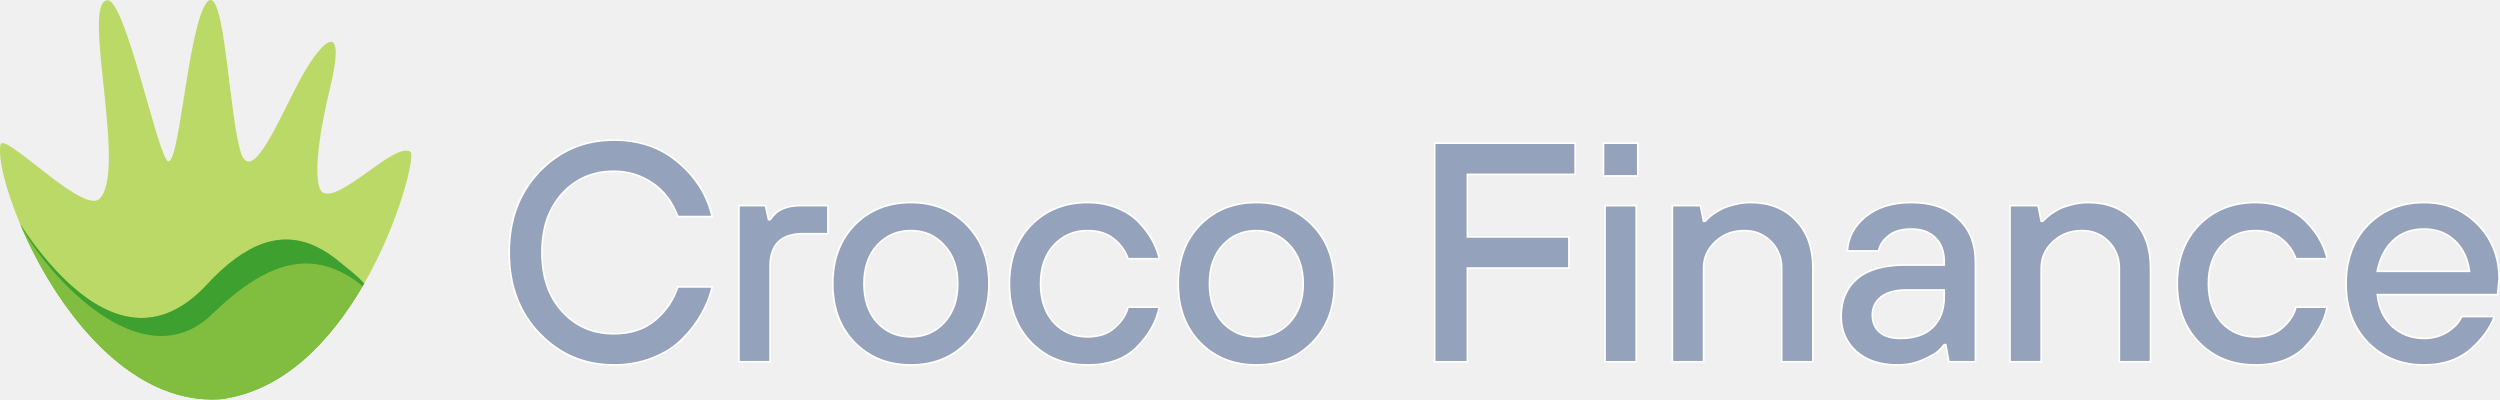
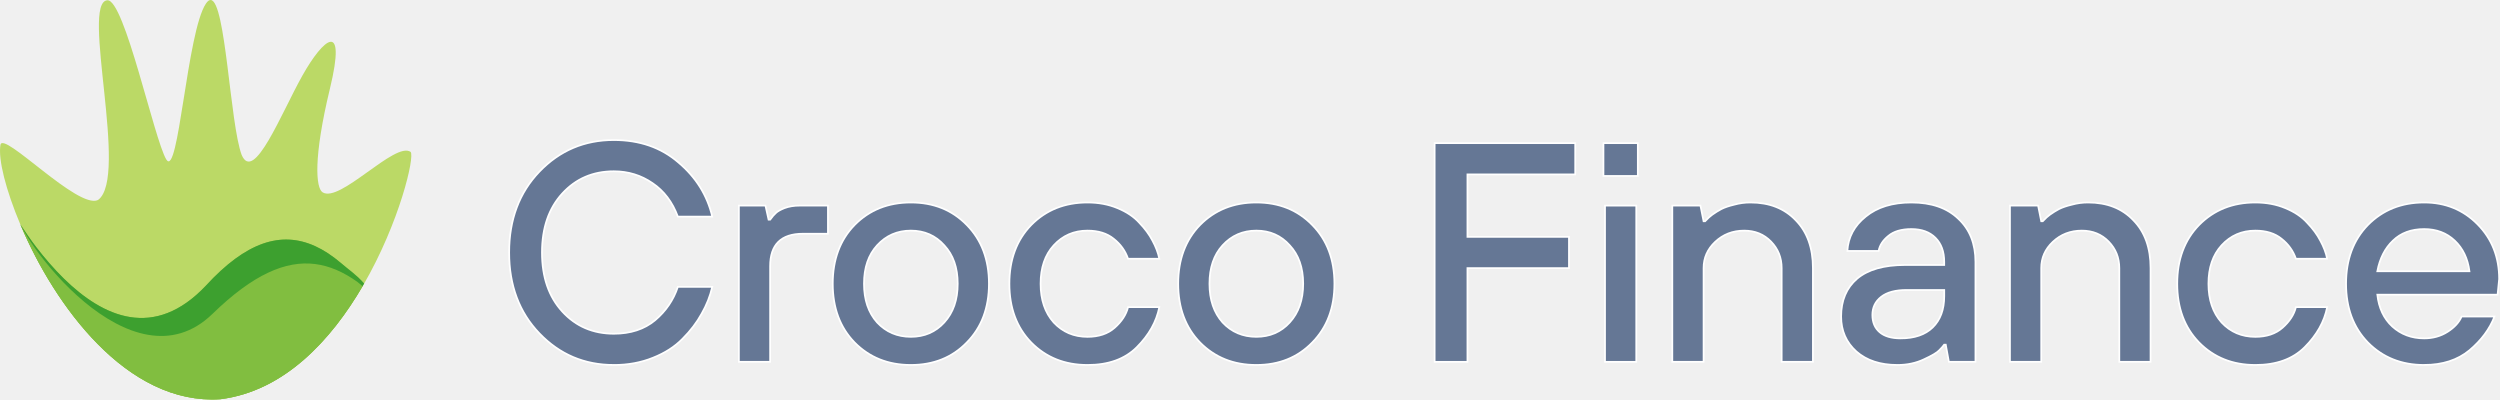
<svg xmlns="http://www.w3.org/2000/svg" width="172.911mm" height="27.63mm" viewBox="0 0 172.911 27.63" version="1.1" id="svg8">
  <defs id="defs2">
    <clipPath clipPathUnits="userSpaceOnUse" id="clipPath1720">
      <circle r="18.456" cy="-489.97" cx="36.694" id="circle1722" style="opacity:1;fill:none;fill-opacity:1;stroke:#000000;stroke-width:0.046;stroke-linecap:round;stroke-linejoin:round;stroke-miterlimit:4;stroke-dasharray:none;stroke-dashoffset:0;stroke-opacity:1" />
    </clipPath>
  </defs>
  <g id="layer1" transform="translate(-556.5962,-103.6531)">
    <text xml:space="preserve" style="font-style:normal;font-weight:normal;font-size:10.583px;line-height:1.25;font-family:sans-serif;letter-spacing:0px;word-spacing:0px;fill:#000000;fill-opacity:1;stroke:none;stroke-width:0.265" x="-75.37" y="-238.074" id="text1439">
      <tspan id="tspan1437" x="-75.37" y="-228.71" style="stroke-width:0.265" />
    </text>
    <flowRoot xml:space="preserve" id="flowRoot1547" style="font-style:normal;font-weight:normal;font-size:40px;line-height:1.25;font-family:sans-serif;letter-spacing:0px;word-spacing:0px;fill:#000000;fill-opacity:1;stroke:none" transform="scale(0.2645833)">
      <flowRegion id="flowRegion1549">
        <rect id="rect1551" width="278.15" height="84.257" x="-75.637" y="-1002.718" />
      </flowRegion>
      <flowPara id="flowPara1553" />
    </flowRoot>
    <path id="path3315" d="m 571.179,103.654 c -0.106,-0.01 -0.22,0.068 -0.343,0.253 -1.312,1.967 -1.897,12.179 -2.74,10.773 -0.843,-1.405 -2.89,-11.091 -4.075,-11.008 -1.86,0.131 1.508,12.267 -0.646,13.813 -1.373,0.678 -6.561,-4.801 -6.748,-3.817 -0.167,1.007 0.37,3.118 1.372,5.501 2.299,5.471 7.32,12.535 13.853,12.094 4.432,-0.565 7.676,-4.122 9.845,-7.847 2.544,-4.369 3.606,-8.97 3.296,-9.259 -1.07,-0.742 -4.893,3.567 -6.087,2.796 -0.462,-0.298 -0.656,-2.348 0.511,-7.175 1.167,-4.827 -0.449,-3.494 -1.906,-0.897 -1.457,2.596 -3.359,7.473 -4.202,5.483 -0.806,-2.165 -1.103,-10.609 -2.128,-10.709 z" style="fill:#bbd966;fill-opacity:1;stroke:none;stroke-width:1.255;stroke-linecap:butt;stroke-linejoin:miter;stroke-miterlimit:4;stroke-dasharray:none;stroke-opacity:1" />
    <path id="path3317" d="m 558.048,119.277 c 2.319,5.456 7.312,12.424 13.803,11.986 4.418,-0.563 7.653,-4.1 9.822,-7.813 -0.121,-0.094 -0.242,-0.216 -0.363,-0.303 -0.473,-0.336 -0.95,-0.612 -1.435,-0.82 -0.485,-0.208 -0.979,-0.348 -1.487,-0.412 -0.508,-0.064 -1.03,-0.051 -1.57,0.047 -0.541,0.098 -1.1,0.28 -1.684,0.556 -0.584,0.276 -1.192,0.644 -1.829,1.114 -0.637,0.47 -1.303,1.041 -2.004,1.723 -0.35,0.341 -0.71,0.619 -1.075,0.84 -0.366,0.221 -0.738,0.385 -1.114,0.498 -0.376,0.113 -0.756,0.176 -1.137,0.193 -0.382,0.017 -0.765,-0.01 -1.147,-0.077 -0.383,-0.066 -0.764,-0.171 -1.143,-0.309 -0.379,-0.138 -0.754,-0.309 -1.124,-0.507 -0.37,-0.198 -0.735,-0.423 -1.091,-0.669 -0.357,-0.246 -0.705,-0.513 -1.044,-0.794 -0.677,-0.564 -1.313,-1.188 -1.888,-1.823 -0.576,-0.636 -1.091,-1.284 -1.528,-1.896 -0.398,-0.558 -0.709,-1.071 -0.961,-1.533 z" style="fill:#81be40;fill-opacity:1;stroke:none;stroke-width:1.255;stroke-linecap:butt;stroke-linejoin:miter;stroke-miterlimit:4;stroke-dasharray:none;stroke-opacity:1" />
    <path id="path3319" d="m 557.998,119.17 c 0.015,0.035 0.035,0.073 0.05,0.108 2.319,5.456 7.312,12.424 13.803,11.986 4.418,-0.563 7.653,-4.1 9.822,-7.813 0.01,-0.012 0.016,-0.023 0.023,-0.035 -0.512,-0.596 -1.022,-1.149 -1.531,-1.581 -0.294,-0.249 -0.587,-0.47 -0.881,-0.663 -0.294,-0.193 -0.589,-0.357 -0.885,-0.492 -0.296,-0.135 -0.592,-0.24 -0.89,-0.316 -0.298,-0.076 -0.598,-0.122 -0.899,-0.137 -0.302,-0.015 -0.606,0 -0.912,0.047 -0.306,0.047 -0.615,0.125 -0.928,0.235 -0.312,0.11 -0.628,0.252 -0.947,0.427 -0.319,0.175 -0.641,0.382 -0.968,0.623 -0.327,0.241 -0.658,0.515 -0.994,0.823 -0.336,0.308 -0.676,0.65 -1.022,1.027 -0.446,0.472 -0.892,0.861 -1.336,1.174 -0.444,0.313 -0.885,0.55 -1.323,0.72 -0.438,0.17 -0.872,0.273 -1.302,0.317 -0.429,0.044 -0.854,0.029 -1.272,-0.036 -0.418,-0.065 -0.829,-0.181 -1.232,-0.339 -0.403,-0.158 -0.798,-0.358 -1.184,-0.592 -0.386,-0.234 -0.761,-0.501 -1.126,-0.794 -0.365,-0.293 -0.719,-0.611 -1.06,-0.946 -0.682,-0.67 -1.315,-1.408 -1.885,-2.146 -0.423,-0.548 -0.772,-1.074 -1.122,-1.595 z" style="fill:#81be40;fill-opacity:1;stroke:none;stroke-width:1.255;stroke-linecap:butt;stroke-linejoin:miter;stroke-miterlimit:4;stroke-dasharray:none;stroke-opacity:1" />
    <path id="path3321" d="m 558.048,119.277 c 0.252,0.463 0.563,0.975 0.961,1.533 0.436,0.612 0.952,1.26 1.528,1.896 0.576,0.636 1.211,1.26 1.888,1.823 0.338,0.282 0.687,0.549 1.044,0.794 0.357,0.246 0.722,0.471 1.091,0.669 0.37,0.198 0.745,0.369 1.124,0.507 0.379,0.138 0.76,0.243 1.143,0.309 0.383,0.066 0.766,0.094 1.147,0.077 0.382,-0.017 0.761,-0.08 1.137,-0.193 0.376,-0.113 0.748,-0.277 1.114,-0.498 0.366,-0.221 0.725,-0.499 1.075,-0.84 0.701,-0.681 1.367,-1.253 2.004,-1.723 0.637,-0.47 1.245,-0.839 1.829,-1.114 0.584,-0.276 1.143,-0.458 1.684,-0.556 0.541,-0.098 1.063,-0.111 1.57,-0.047 0.508,0.064 1.002,0.204 1.487,0.412 0.485,0.208 0.962,0.484 1.435,0.82 0.121,0.086 0.242,0.209 0.363,0.303 0.01,-0.012 0.105,-0.175 0.112,-0.186 -0.512,-0.596 -1.111,-0.997 -1.62,-1.429 -0.294,-0.249 -0.587,-0.47 -0.881,-0.663 -0.294,-0.193 -0.589,-0.357 -0.884,-0.492 -0.296,-0.135 -0.592,-0.24 -0.89,-0.316 -0.298,-0.076 -0.598,-0.122 -0.899,-0.137 -0.302,-0.015 -0.606,0 -0.912,0.047 -0.306,0.047 -0.616,0.125 -0.928,0.235 -0.312,0.11 -0.628,0.252 -0.947,0.427 -0.319,0.175 -0.641,0.382 -0.968,0.623 -0.327,0.241 -0.658,0.515 -0.994,0.823 -0.336,0.308 -0.676,0.65 -1.022,1.027 -0.446,0.472 -0.892,0.861 -1.336,1.174 -0.444,0.313 -0.885,0.55 -1.323,0.72 -0.438,0.17 -0.872,0.273 -1.302,0.317 -0.429,0.044 -0.854,0.029 -1.271,-0.036 -0.418,-0.065 -0.829,-0.181 -1.232,-0.339 -0.403,-0.158 -0.798,-0.358 -1.184,-0.592 -0.385,-0.234 -0.761,-0.501 -1.126,-0.794 -0.365,-0.293 -0.719,-0.611 -1.06,-0.946 -0.683,-0.67 -1.315,-1.408 -1.885,-2.146 -0.423,-0.548 -0.772,-1.074 -1.122,-1.595 0.015,0.035 0.035,0.073 0.05,0.108 z" style="fill:#3da02f;fill-opacity:1;stroke:none;stroke-width:1.255;stroke-linecap:butt;stroke-linejoin:miter;stroke-miterlimit:4;stroke-dasharray:none;stroke-opacity:1" />
-     <path id="path7328" style="font-style:normal;font-variant:normal;font-weight:500;font-stretch:normal;font-size:21.607px;line-height:1.25;font-family:'TT Hoves';-inkscape-font-specification:'TT Hoves Medium';letter-spacing:-0.315px;word-spacing:0px;fill:#94a2bb;fill-opacity:1;stroke:#ffffff;stroke-width:0.12;stroke-miterlimit:4;stroke-dasharray:none;stroke-opacity:1" d="m 599.05,128.895 q -3.047,0 -5.142,-2.182 -2.096,-2.182 -2.096,-5.596 0,-3.414 2.096,-5.596 2.096,-2.182 5.142,-2.182 2.679,0 4.473,1.556 1.815,1.534 2.334,3.738 h -2.377 q -0.562,-1.512 -1.75,-2.312 -1.188,-0.821 -2.679,-0.821 -2.161,0 -3.565,1.534 -1.404,1.534 -1.404,4.084 0,2.55 1.404,4.084 1.404,1.534 3.565,1.534 1.729,0 2.852,-0.929 1.124,-0.951 1.577,-2.312 h 2.377 q -0.216,0.951 -0.735,1.858 -0.497,0.907 -1.318,1.729 -0.799,0.821 -2.053,1.318 -1.232,0.497 -2.701,0.497 z" />
-     <path id="path7330" style="font-style:normal;font-variant:normal;font-weight:500;font-stretch:normal;font-size:21.607px;line-height:1.25;font-family:'TT Hoves';-inkscape-font-specification:'TT Hoves Medium';letter-spacing:-0.315px;word-spacing:0px;fill:#94a2bb;fill-opacity:1;stroke:#ffffff;stroke-width:0.12;stroke-miterlimit:4;stroke-dasharray:none;stroke-opacity:1" d="m 607.701,128.679 v -10.804 h 1.837 l 0.216,0.972 h 0.108 q 0.216,-0.302 0.389,-0.454 0.173,-0.173 0.605,-0.346 0.454,-0.173 1.059,-0.173 h 1.945 v 1.945 h -1.729 q -2.269,0 -2.269,2.247 v 6.612 z" />
-     <path id="path7332" style="font-style:normal;font-variant:normal;font-weight:500;font-stretch:normal;font-size:21.607px;line-height:1.25;font-family:'TT Hoves';-inkscape-font-specification:'TT Hoves Medium';letter-spacing:-0.315px;word-spacing:0px;fill:#94a2bb;fill-opacity:1;stroke:#ffffff;stroke-width:0.12;stroke-miterlimit:4;stroke-dasharray:none;stroke-opacity:1" d="m 623.462,127.339 q -1.512,1.556 -3.868,1.556 -2.355,0 -3.889,-1.556 -1.512,-1.556 -1.512,-4.062 0,-2.506 1.512,-4.062 1.534,-1.556 3.889,-1.556 2.355,0 3.868,1.556 1.534,1.556 1.534,4.062 0,2.506 -1.534,4.062 z m -6.201,-1.383 q 0.929,0.994 2.334,0.994 1.404,0 2.312,-0.994 0.929,-1.016 0.929,-2.679 0,-1.664 -0.929,-2.658 -0.907,-1.016 -2.312,-1.016 -1.404,0 -2.334,1.016 -0.907,0.994 -0.907,2.658 0,1.664 0.907,2.679 z" />
-     <path id="path7334" style="font-style:normal;font-variant:normal;font-weight:500;font-stretch:normal;font-size:21.607px;line-height:1.25;font-family:'TT Hoves';-inkscape-font-specification:'TT Hoves Medium';letter-spacing:-0.315px;word-spacing:0px;fill:#94a2bb;fill-opacity:1;stroke:#ffffff;stroke-width:0.12;stroke-miterlimit:4;stroke-dasharray:none;stroke-opacity:1" d="m 631.811,128.895 q -2.355,0 -3.889,-1.556 -1.512,-1.556 -1.512,-4.062 0,-2.506 1.512,-4.062 1.534,-1.556 3.889,-1.556 1.145,0 2.074,0.389 0.951,0.389 1.512,1.016 0.583,0.605 0.907,1.232 0.346,0.627 0.475,1.253 h -2.161 q -0.281,-0.821 -0.994,-1.383 -0.691,-0.562 -1.815,-0.562 -1.404,0 -2.334,1.016 -0.907,0.994 -0.907,2.658 0,1.664 0.907,2.679 0.929,0.994 2.334,0.994 1.167,0 1.88,-0.627 0.735,-0.648 0.929,-1.426 h 2.161 q -0.302,1.512 -1.556,2.766 -1.232,1.232 -3.414,1.232 z" />
-     <path id="path7336" style="font-style:normal;font-variant:normal;font-weight:500;font-stretch:normal;font-size:21.607px;line-height:1.25;font-family:'TT Hoves';-inkscape-font-specification:'TT Hoves Medium';letter-spacing:-0.315px;word-spacing:0px;fill:#94a2bb;fill-opacity:1;stroke:#ffffff;stroke-width:0.12;stroke-miterlimit:4;stroke-dasharray:none;stroke-opacity:1" d="m 647.356,127.339 q -1.512,1.556 -3.868,1.556 -2.355,0 -3.889,-1.556 -1.512,-1.556 -1.512,-4.062 0,-2.506 1.512,-4.062 1.534,-1.556 3.889,-1.556 2.355,0 3.868,1.556 1.534,1.556 1.534,4.062 0,2.506 -1.534,4.062 z m -6.201,-1.383 q 0.929,0.994 2.334,0.994 1.404,0 2.312,-0.994 0.929,-1.016 0.929,-2.679 0,-1.664 -0.929,-2.658 -0.907,-1.016 -2.312,-1.016 -1.404,0 -2.334,1.016 -0.907,0.994 -0.907,2.658 0,1.664 0.907,2.679 z" />
-     <path id="path7338" style="font-style:normal;font-variant:normal;font-weight:500;font-stretch:normal;font-size:21.607px;line-height:1.25;font-family:'TT Hoves';-inkscape-font-specification:'TT Hoves Medium';letter-spacing:-0.315px;word-spacing:0px;fill:#94a2bb;fill-opacity:1;stroke:#ffffff;stroke-width:0.12;stroke-miterlimit:4;stroke-dasharray:none;stroke-opacity:1" d="m 655.822,128.679 v -15.125 h 9.723 v 2.161 h -7.454 v 4.321 h 7.022 v 2.161 h -7.022 v 6.482 z" />
-     <path id="path7340" style="font-style:normal;font-variant:normal;font-weight:500;font-stretch:normal;font-size:21.607px;line-height:1.25;font-family:'TT Hoves';-inkscape-font-specification:'TT Hoves Medium';letter-spacing:-0.315px;word-spacing:0px;fill:#94a2bb;fill-opacity:1;stroke:#ffffff;stroke-width:0.12;stroke-miterlimit:4;stroke-dasharray:none;stroke-opacity:1" d="m 667.606,128.679 v -10.804 h 2.161 v 10.804 z m -0.108,-12.856 v -2.269 h 2.377 v 2.269 z" />
-     <path id="path7342" style="font-style:normal;font-variant:normal;font-weight:500;font-stretch:normal;font-size:21.607px;line-height:1.25;font-family:'TT Hoves';-inkscape-font-specification:'TT Hoves Medium';letter-spacing:-0.315px;word-spacing:0px;fill:#94a2bb;fill-opacity:1;stroke:#ffffff;stroke-width:0.12;stroke-miterlimit:4;stroke-dasharray:none;stroke-opacity:1" d="m 672.261,128.679 v -10.804 h 1.945 l 0.216,1.08 h 0.108 q 0.043,-0.043 0.13,-0.13 0.086,-0.108 0.367,-0.324 0.302,-0.216 0.627,-0.389 0.346,-0.173 0.886,-0.302 0.54,-0.151 1.124,-0.151 1.966,0 3.133,1.232 1.188,1.21 1.188,3.306 v 6.482 h -2.161 v -6.482 q 0,-1.08 -0.735,-1.837 -0.735,-0.756 -1.858,-0.756 -1.188,0 -2.009,0.778 -0.799,0.756 -0.799,1.815 v 6.482 z" />
-     <path id="path7344" style="font-style:normal;font-variant:normal;font-weight:500;font-stretch:normal;font-size:21.607px;line-height:1.25;font-family:'TT Hoves';-inkscape-font-specification:'TT Hoves Medium';letter-spacing:-0.315px;word-spacing:0px;fill:#94a2bb;fill-opacity:1;stroke:#ffffff;stroke-width:0.12;stroke-miterlimit:4;stroke-dasharray:none;stroke-opacity:1" d="m 687.827,128.895 q -1.772,0 -2.831,-0.929 -1.059,-0.951 -1.059,-2.42 0,-1.664 1.102,-2.614 1.124,-0.951 3.327,-0.951 h 2.701 v -0.216 q 0,-1.059 -0.605,-1.664 -0.605,-0.605 -1.664,-0.605 -1.037,0 -1.599,0.475 -0.562,0.454 -0.67,1.037 h -2.161 q 0.086,-1.426 1.275,-2.377 1.188,-0.972 3.155,-0.972 2.074,0 3.241,1.124 1.188,1.102 1.188,2.982 v 6.914 h -1.837 l -0.216,-1.188 h -0.108 q -0.108,0.151 -0.346,0.389 -0.216,0.238 -1.059,0.627 -0.821,0.389 -1.837,0.389 z m 0.216,-1.837 q 1.448,0 2.226,-0.756 0.799,-0.778 0.799,-2.161 v -0.432 h -2.593 q -1.167,0 -1.772,0.475 -0.605,0.475 -0.605,1.253 0,0.756 0.497,1.188 0.497,0.432 1.448,0.432 z" />
-     <path id="path7346" style="font-style:normal;font-variant:normal;font-weight:500;font-stretch:normal;font-size:21.607px;line-height:1.25;font-family:'TT Hoves';-inkscape-font-specification:'TT Hoves Medium';letter-spacing:-0.315px;word-spacing:0px;fill:#94a2bb;fill-opacity:1;stroke:#ffffff;stroke-width:0.12;stroke-miterlimit:4;stroke-dasharray:none;stroke-opacity:1" d="m 695.614,128.679 v -10.804 h 1.945 l 0.216,1.08 h 0.108 q 0.043,-0.043 0.13,-0.13 0.086,-0.108 0.367,-0.324 0.302,-0.216 0.627,-0.389 0.346,-0.173 0.886,-0.302 0.54,-0.151 1.124,-0.151 1.966,0 3.133,1.232 1.188,1.21 1.188,3.306 v 6.482 h -2.161 v -6.482 q 0,-1.08 -0.735,-1.837 -0.735,-0.756 -1.858,-0.756 -1.188,0 -2.009,0.778 -0.799,0.756 -0.799,1.815 v 6.482 z" />
-     <path id="path7348" style="font-style:normal;font-variant:normal;font-weight:500;font-stretch:normal;font-size:21.607px;line-height:1.25;font-family:'TT Hoves';-inkscape-font-specification:'TT Hoves Medium';letter-spacing:-0.315px;word-spacing:0px;fill:#94a2bb;fill-opacity:1;stroke:#ffffff;stroke-width:0.12;stroke-miterlimit:4;stroke-dasharray:none;stroke-opacity:1" d="m 712.585,128.895 q -2.355,0 -3.889,-1.556 -1.512,-1.556 -1.512,-4.062 0,-2.506 1.512,-4.062 1.534,-1.556 3.889,-1.556 1.145,0 2.074,0.389 0.951,0.389 1.512,1.016 0.583,0.605 0.907,1.232 0.346,0.627 0.475,1.253 h -2.161 q -0.281,-0.821 -0.994,-1.383 -0.691,-0.562 -1.815,-0.562 -1.404,0 -2.334,1.016 -0.907,0.994 -0.907,2.658 0,1.664 0.907,2.679 0.929,0.994 2.334,0.994 1.167,0 1.88,-0.627 0.735,-0.648 0.929,-1.426 h 2.161 q -0.302,1.512 -1.556,2.766 -1.232,1.232 -3.414,1.232 z" />
-     <path id="path7350" style="font-style:normal;font-variant:normal;font-weight:500;font-stretch:normal;font-size:21.607px;line-height:1.25;font-family:'TT Hoves';-inkscape-font-specification:'TT Hoves Medium';letter-spacing:-0.315px;word-spacing:0px;fill:#94a2bb;fill-opacity:1;stroke:#ffffff;stroke-width:0.12;stroke-miterlimit:4;stroke-dasharray:none;stroke-opacity:1" d="m 724.262,128.895 q -2.355,0 -3.889,-1.556 -1.512,-1.556 -1.512,-4.062 0,-2.506 1.512,-4.062 1.534,-1.556 3.889,-1.556 2.204,0 3.695,1.512 1.491,1.512 1.491,3.781 l -0.108,1.08 h -8.319 q 0.151,1.383 1.037,2.204 0.907,0.821 2.204,0.821 0.907,0 1.621,-0.454 0.713,-0.454 0.972,-1.059 h 2.269 q -0.497,1.296 -1.729,2.334 -1.232,1.016 -3.133,1.016 z m -3.241,-6.482 h 6.374 q -0.173,-1.318 -1.016,-2.117 -0.843,-0.799 -2.117,-0.799 -1.34,0 -2.161,0.799 -0.821,0.778 -1.08,2.117 z" />
+     <path id="path7328" style="font-style:normal;font-variant:normal;font-weight:500;font-stretch:normal;font-size:21.607px;line-height:1.25;font-family:'TT Hoves';-inkscape-font-specification:'TT Hoves Medium';letter-spacing:-0.315px;word-spacing:0px;fill:#657795;fill-opacity:1;stroke:#ffffff;stroke-width:0.12;stroke-miterlimit:4;stroke-dasharray:none;stroke-opacity:1" d="m 599.05,128.895 q -3.047,0 -5.142,-2.182 -2.096,-2.182 -2.096,-5.596 0,-3.414 2.096,-5.596 2.096,-2.182 5.142,-2.182 2.679,0 4.473,1.556 1.815,1.534 2.334,3.738 h -2.377 q -0.562,-1.512 -1.75,-2.312 -1.188,-0.821 -2.679,-0.821 -2.161,0 -3.565,1.534 -1.404,1.534 -1.404,4.084 0,2.55 1.404,4.084 1.404,1.534 3.565,1.534 1.729,0 2.852,-0.929 1.124,-0.951 1.577,-2.312 h 2.377 q -0.216,0.951 -0.735,1.858 -0.497,0.907 -1.318,1.729 -0.799,0.821 -2.053,1.318 -1.232,0.497 -2.701,0.497 z" />
+     <path id="path7330" style="font-style:normal;font-variant:normal;font-weight:500;font-stretch:normal;font-size:21.607px;line-height:1.25;font-family:'TT Hoves';-inkscape-font-specification:'TT Hoves Medium';letter-spacing:-0.315px;word-spacing:0px;fill:#657795;fill-opacity:1;stroke:#ffffff;stroke-width:0.12;stroke-miterlimit:4;stroke-dasharray:none;stroke-opacity:1" d="m 607.701,128.679 v -10.804 h 1.837 l 0.216,0.972 h 0.108 q 0.216,-0.302 0.389,-0.454 0.173,-0.173 0.605,-0.346 0.454,-0.173 1.059,-0.173 h 1.945 v 1.945 h -1.729 q -2.269,0 -2.269,2.247 v 6.612 z" />
+     <path id="path7332" style="font-style:normal;font-variant:normal;font-weight:500;font-stretch:normal;font-size:21.607px;line-height:1.25;font-family:'TT Hoves';-inkscape-font-specification:'TT Hoves Medium';letter-spacing:-0.315px;word-spacing:0px;fill:#657795;fill-opacity:1;stroke:#ffffff;stroke-width:0.12;stroke-miterlimit:4;stroke-dasharray:none;stroke-opacity:1" d="m 623.462,127.339 q -1.512,1.556 -3.868,1.556 -2.355,0 -3.889,-1.556 -1.512,-1.556 -1.512,-4.062 0,-2.506 1.512,-4.062 1.534,-1.556 3.889,-1.556 2.355,0 3.868,1.556 1.534,1.556 1.534,4.062 0,2.506 -1.534,4.062 z m -6.201,-1.383 q 0.929,0.994 2.334,0.994 1.404,0 2.312,-0.994 0.929,-1.016 0.929,-2.679 0,-1.664 -0.929,-2.658 -0.907,-1.016 -2.312,-1.016 -1.404,0 -2.334,1.016 -0.907,0.994 -0.907,2.658 0,1.664 0.907,2.679 z" />
+     <path id="path7334" style="font-style:normal;font-variant:normal;font-weight:500;font-stretch:normal;font-size:21.607px;line-height:1.25;font-family:'TT Hoves';-inkscape-font-specification:'TT Hoves Medium';letter-spacing:-0.315px;word-spacing:0px;fill:#657795;fill-opacity:1;stroke:#ffffff;stroke-width:0.12;stroke-miterlimit:4;stroke-dasharray:none;stroke-opacity:1" d="m 631.811,128.895 q -2.355,0 -3.889,-1.556 -1.512,-1.556 -1.512,-4.062 0,-2.506 1.512,-4.062 1.534,-1.556 3.889,-1.556 1.145,0 2.074,0.389 0.951,0.389 1.512,1.016 0.583,0.605 0.907,1.232 0.346,0.627 0.475,1.253 h -2.161 q -0.281,-0.821 -0.994,-1.383 -0.691,-0.562 -1.815,-0.562 -1.404,0 -2.334,1.016 -0.907,0.994 -0.907,2.658 0,1.664 0.907,2.679 0.929,0.994 2.334,0.994 1.167,0 1.88,-0.627 0.735,-0.648 0.929,-1.426 h 2.161 q -0.302,1.512 -1.556,2.766 -1.232,1.232 -3.414,1.232 z" />
+     <path id="path7336" style="font-style:normal;font-variant:normal;font-weight:500;font-stretch:normal;font-size:21.607px;line-height:1.25;font-family:'TT Hoves';-inkscape-font-specification:'TT Hoves Medium';letter-spacing:-0.315px;word-spacing:0px;fill:#657795;fill-opacity:1;stroke:#ffffff;stroke-width:0.12;stroke-miterlimit:4;stroke-dasharray:none;stroke-opacity:1" d="m 647.356,127.339 q -1.512,1.556 -3.868,1.556 -2.355,0 -3.889,-1.556 -1.512,-1.556 -1.512,-4.062 0,-2.506 1.512,-4.062 1.534,-1.556 3.889,-1.556 2.355,0 3.868,1.556 1.534,1.556 1.534,4.062 0,2.506 -1.534,4.062 z m -6.201,-1.383 q 0.929,0.994 2.334,0.994 1.404,0 2.312,-0.994 0.929,-1.016 0.929,-2.679 0,-1.664 -0.929,-2.658 -0.907,-1.016 -2.312,-1.016 -1.404,0 -2.334,1.016 -0.907,0.994 -0.907,2.658 0,1.664 0.907,2.679 z" />
+     <path id="path7338" style="font-style:normal;font-variant:normal;font-weight:500;font-stretch:normal;font-size:21.607px;line-height:1.25;font-family:'TT Hoves';-inkscape-font-specification:'TT Hoves Medium';letter-spacing:-0.315px;word-spacing:0px;fill:#657795;fill-opacity:1;stroke:#ffffff;stroke-width:0.12;stroke-miterlimit:4;stroke-dasharray:none;stroke-opacity:1" d="m 655.822,128.679 v -15.125 h 9.723 v 2.161 h -7.454 v 4.321 h 7.022 v 2.161 h -7.022 v 6.482 z" />
+     <path id="path7340" style="font-style:normal;font-variant:normal;font-weight:500;font-stretch:normal;font-size:21.607px;line-height:1.25;font-family:'TT Hoves';-inkscape-font-specification:'TT Hoves Medium';letter-spacing:-0.315px;word-spacing:0px;fill:#657795;fill-opacity:1;stroke:#ffffff;stroke-width:0.12;stroke-miterlimit:4;stroke-dasharray:none;stroke-opacity:1" d="m 667.606,128.679 v -10.804 h 2.161 v 10.804 z m -0.108,-12.856 v -2.269 h 2.377 v 2.269 z" />
+     <path id="path7342" style="font-style:normal;font-variant:normal;font-weight:500;font-stretch:normal;font-size:21.607px;line-height:1.25;font-family:'TT Hoves';-inkscape-font-specification:'TT Hoves Medium';letter-spacing:-0.315px;word-spacing:0px;fill:#657795;fill-opacity:1;stroke:#ffffff;stroke-width:0.12;stroke-miterlimit:4;stroke-dasharray:none;stroke-opacity:1" d="m 672.261,128.679 v -10.804 h 1.945 l 0.216,1.08 h 0.108 q 0.043,-0.043 0.13,-0.13 0.086,-0.108 0.367,-0.324 0.302,-0.216 0.627,-0.389 0.346,-0.173 0.886,-0.302 0.54,-0.151 1.124,-0.151 1.966,0 3.133,1.232 1.188,1.21 1.188,3.306 v 6.482 h -2.161 v -6.482 q 0,-1.08 -0.735,-1.837 -0.735,-0.756 -1.858,-0.756 -1.188,0 -2.009,0.778 -0.799,0.756 -0.799,1.815 v 6.482 z" />
+     <path id="path7344" style="font-style:normal;font-variant:normal;font-weight:500;font-stretch:normal;font-size:21.607px;line-height:1.25;font-family:'TT Hoves';-inkscape-font-specification:'TT Hoves Medium';letter-spacing:-0.315px;word-spacing:0px;fill:#657795;fill-opacity:1;stroke:#ffffff;stroke-width:0.12;stroke-miterlimit:4;stroke-dasharray:none;stroke-opacity:1" d="m 687.827,128.895 q -1.772,0 -2.831,-0.929 -1.059,-0.951 -1.059,-2.42 0,-1.664 1.102,-2.614 1.124,-0.951 3.327,-0.951 h 2.701 v -0.216 q 0,-1.059 -0.605,-1.664 -0.605,-0.605 -1.664,-0.605 -1.037,0 -1.599,0.475 -0.562,0.454 -0.67,1.037 h -2.161 q 0.086,-1.426 1.275,-2.377 1.188,-0.972 3.155,-0.972 2.074,0 3.241,1.124 1.188,1.102 1.188,2.982 v 6.914 h -1.837 l -0.216,-1.188 h -0.108 q -0.108,0.151 -0.346,0.389 -0.216,0.238 -1.059,0.627 -0.821,0.389 -1.837,0.389 z m 0.216,-1.837 q 1.448,0 2.226,-0.756 0.799,-0.778 0.799,-2.161 v -0.432 h -2.593 q -1.167,0 -1.772,0.475 -0.605,0.475 -0.605,1.253 0,0.756 0.497,1.188 0.497,0.432 1.448,0.432 z" />
+     <path id="path7346" style="font-style:normal;font-variant:normal;font-weight:500;font-stretch:normal;font-size:21.607px;line-height:1.25;font-family:'TT Hoves';-inkscape-font-specification:'TT Hoves Medium';letter-spacing:-0.315px;word-spacing:0px;fill:#657795;fill-opacity:1;stroke:#ffffff;stroke-width:0.12;stroke-miterlimit:4;stroke-dasharray:none;stroke-opacity:1" d="m 695.614,128.679 v -10.804 h 1.945 l 0.216,1.08 h 0.108 q 0.043,-0.043 0.13,-0.13 0.086,-0.108 0.367,-0.324 0.302,-0.216 0.627,-0.389 0.346,-0.173 0.886,-0.302 0.54,-0.151 1.124,-0.151 1.966,0 3.133,1.232 1.188,1.21 1.188,3.306 v 6.482 h -2.161 v -6.482 q 0,-1.08 -0.735,-1.837 -0.735,-0.756 -1.858,-0.756 -1.188,0 -2.009,0.778 -0.799,0.756 -0.799,1.815 v 6.482 z" />
+     <path id="path7348" style="font-style:normal;font-variant:normal;font-weight:500;font-stretch:normal;font-size:21.607px;line-height:1.25;font-family:'TT Hoves';-inkscape-font-specification:'TT Hoves Medium';letter-spacing:-0.315px;word-spacing:0px;fill:#657795;fill-opacity:1;stroke:#ffffff;stroke-width:0.12;stroke-miterlimit:4;stroke-dasharray:none;stroke-opacity:1" d="m 712.585,128.895 q -2.355,0 -3.889,-1.556 -1.512,-1.556 -1.512,-4.062 0,-2.506 1.512,-4.062 1.534,-1.556 3.889,-1.556 1.145,0 2.074,0.389 0.951,0.389 1.512,1.016 0.583,0.605 0.907,1.232 0.346,0.627 0.475,1.253 h -2.161 q -0.281,-0.821 -0.994,-1.383 -0.691,-0.562 -1.815,-0.562 -1.404,0 -2.334,1.016 -0.907,0.994 -0.907,2.658 0,1.664 0.907,2.679 0.929,0.994 2.334,0.994 1.167,0 1.88,-0.627 0.735,-0.648 0.929,-1.426 h 2.161 q -0.302,1.512 -1.556,2.766 -1.232,1.232 -3.414,1.232 z" />
+     <path id="path7350" style="font-style:normal;font-variant:normal;font-weight:500;font-stretch:normal;font-size:21.607px;line-height:1.25;font-family:'TT Hoves';-inkscape-font-specification:'TT Hoves Medium';letter-spacing:-0.315px;word-spacing:0px;fill:#657795;fill-opacity:1;stroke:#ffffff;stroke-width:0.12;stroke-miterlimit:4;stroke-dasharray:none;stroke-opacity:1" d="m 724.262,128.895 q -2.355,0 -3.889,-1.556 -1.512,-1.556 -1.512,-4.062 0,-2.506 1.512,-4.062 1.534,-1.556 3.889,-1.556 2.204,0 3.695,1.512 1.491,1.512 1.491,3.781 l -0.108,1.08 h -8.319 q 0.151,1.383 1.037,2.204 0.907,0.821 2.204,0.821 0.907,0 1.621,-0.454 0.713,-0.454 0.972,-1.059 h 2.269 q -0.497,1.296 -1.729,2.334 -1.232,1.016 -3.133,1.016 z m -3.241,-6.482 h 6.374 q -0.173,-1.318 -1.016,-2.117 -0.843,-0.799 -2.117,-0.799 -1.34,0 -2.161,0.799 -0.821,0.778 -1.08,2.117 z" />
  </g>
</svg>
